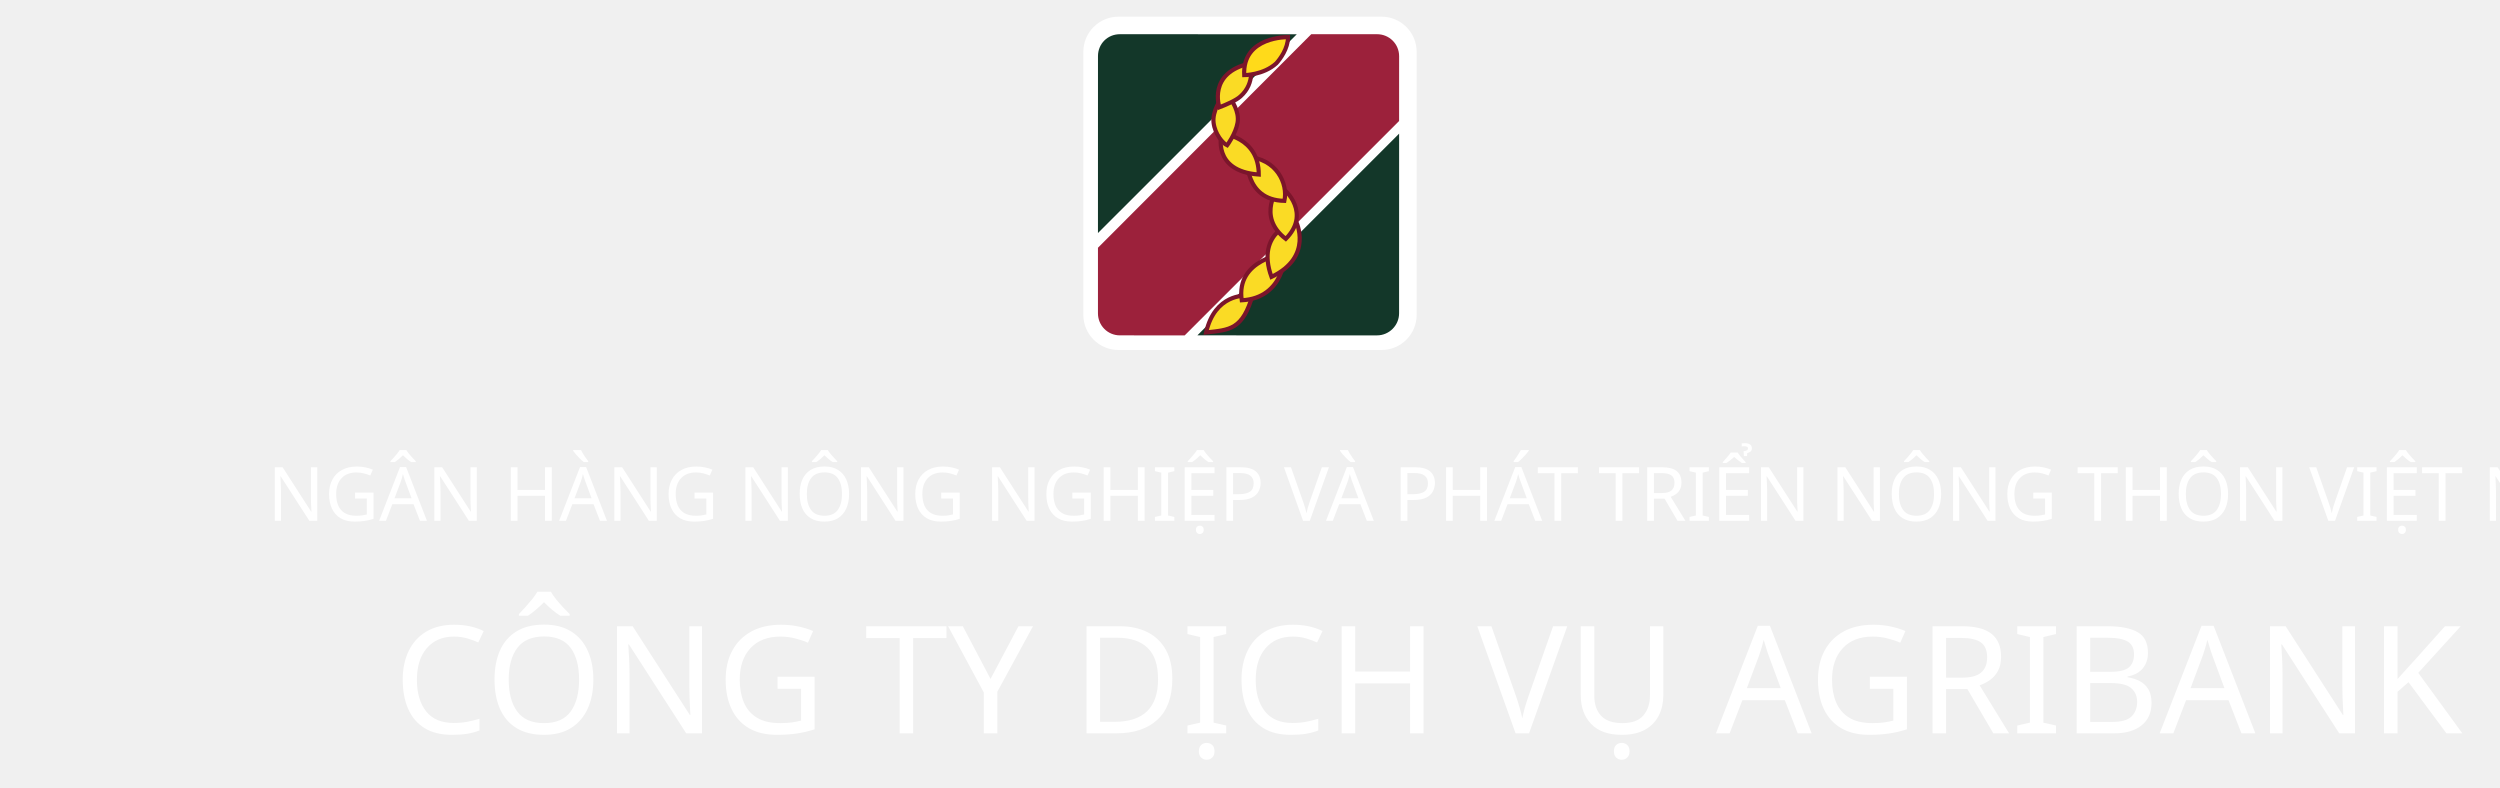
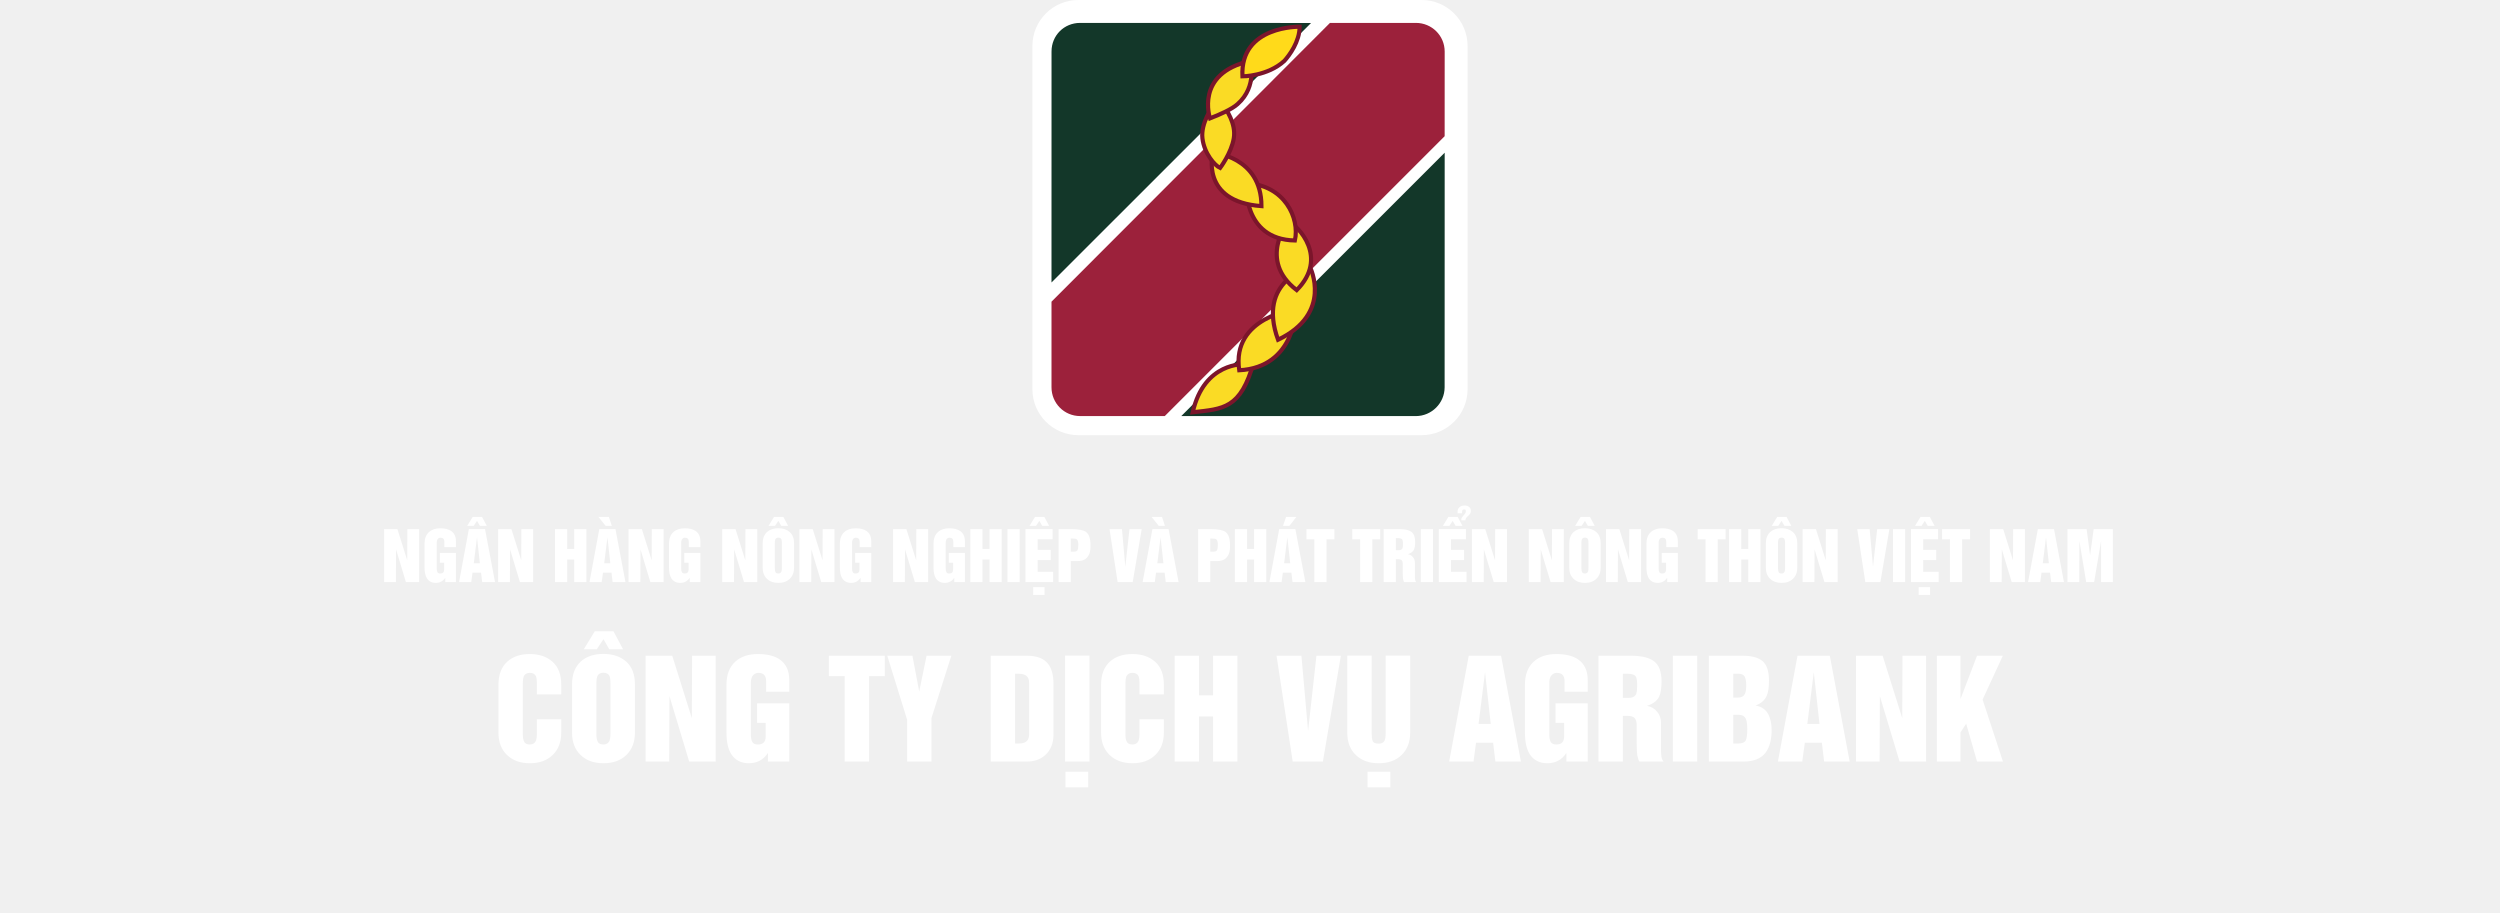
- <svg xmlns="http://www.w3.org/2000/svg" width="600px" height="189px" viewBox="0 0 600 189" version="1.1">
+ <svg xmlns="http://www.w3.org/2000/svg" width="600px" height="219px" viewBox="0 0 600 219" version="1.1">
  <defs />
  <g id="Page-1" stroke="none" stroke-width="1" fill="none" fill-rule="evenodd">
    <g id="Artboard-1">
-       <g id="logo" transform="translate(260, 4)">
-         <path d="M71.549,80 L8.451,80 C3.783,80 0,76.217 0,71.55 L0,8.453 C0,3.783 3.783,0 8.451,0 L71.549,0 C76.217,0 80,3.783 80,8.453 L80,71.55 C80,76.217 76.217,80 71.549,80 L71.549,80 Z" id="Fill-1" fill="#FFFFFF" />
-         <path d="M27.368,76.487 L70.48,76.491 C73.386,76.491 75.779,74.104 75.779,71.198 L75.789,28.07 L27.368,76.487" id="Fill-3" fill="#133729" />
-         <path d="M70.505,4.211 L54.701,4.211 L3.509,55.459 L3.509,71.197 C3.509,74.104 5.825,76.487 8.785,76.487 L24.332,76.491 L75.783,25.039 L75.789,9.49 C75.789,6.533 73.4,4.211 70.505,4.211 Z" id="Fill-4" fill="#9C213B" />
-         <path d="M8.769,4.211 C5.826,4.211 3.515,6.514 3.515,9.459 L3.509,51.93 L51.228,4.223 L8.769,4.211" id="Fill-5" fill="#133729" />
-         <path d="M29.474,75.789 C35.087,75.15 38.28,75.222 40.702,66.524 C40.635,65.048 38.978,66.962 38.978,66.962 C38.978,66.962 31.567,66.479 29.474,75.789 L29.474,75.789 Z" id="Fill-6" stroke="#7B152B" fill="#FADB25" />
-         <path d="M48.421,56.842 C48.421,56.842 48.373,67.524 38.02,68.07 C36.553,58.232 48.421,56.842 48.421,56.842 L48.421,56.842 Z" id="Fill-8" stroke="#7B152B" fill="#FADB25" />
-         <path d="M51.042,49.123 C51.042,49.123 41.179,51.502 45.155,62.456 C55.304,57.617 51.042,49.123 51.042,49.123 L51.042,49.123 Z" id="Fill-10" stroke="#7B152B" fill="#FADB25" />
-         <path d="M47.013,40.702 C47.013,40.702 41.369,47.819 48.584,53.333 C54.524,47.369 48.861,41.473 47.013,40.702 L47.013,40.702 Z" id="Fill-12" stroke="#7B152B" fill="#FADB25" />
-         <path d="M39.314,33.684 C39.314,33.684 38.512,44.013 48.252,44.211 C49.171,40.09 46.36,33.998 39.314,33.684 L39.314,33.684 Z" id="Fill-14" stroke="#7B152B" fill="#FADB25" />
-         <path d="M42.105,37.893 C30.742,37.062 33.172,28.075 33.172,28.075 C33.172,28.075 42.105,28.726 42.105,37.893 Z" id="Fill-16" stroke="#7B152B" fill="#FADB25" />
-         <path d="M31.254,25.427 C31.591,28.247 33.527,30.432 34.505,30.877 C34.505,30.877 36.57,28.134 37.02,25.427 C37.471,22.719 35.634,20.15 34.995,19.179 C34.355,18.208 33.156,19.561 33.156,19.561 C33.156,19.561 30.918,22.607 31.254,25.427 Z" id="Fill-18" stroke="#7B152B" fill="#FADB25" />
-         <path d="M40.012,11.228 C40.012,11.228 41.456,15.812 37.719,19.132 C36.709,20.074 34.283,21.134 32.647,21.754 C32.647,21.754 29.795,13.475 40.012,11.228 Z" id="Fill-20" stroke="#7B152B" fill="#FADB25" />
-         <path d="M49.123,4.913 C49.123,4.913 38.148,4.669 38.611,14.035 C38.611,14.035 43.206,14.035 46.312,11.197 C47.227,10.19 49.129,7.645 49.123,4.913 L49.123,4.913 Z" id="Fill-22" stroke="#7B152B" fill="#FFDA1A" />
+       <g id="logo" transform="translate(247.7789, 0)">
+         <path d="M93.41,104.442 L11.033,104.442 C4.939,104.442 0,99.503 0,93.41 L0,11.035 C0,4.939 4.939,0 11.033,0 L93.41,0 C99.503,0 104.442,4.939 104.442,11.035 L104.442,93.41 C104.442,99.503 99.503,104.442 93.41,104.442 L93.41,104.442 L93.41,104.442 Z" id="Fill-1" fill="#FFFFFF" />
+         <path d="M35.73,99.856 L92.014,99.861 C95.808,99.861 98.931,96.744 98.931,92.95 L98.945,36.646 L35.73,99.856" id="Fill-3" fill="#133729" />
+         <path d="M92.046,5.497 L71.414,5.497 L4.581,72.404 L4.581,92.949 C4.581,96.745 7.605,99.856 11.469,99.856 L31.765,99.861 L98.937,32.689 L98.945,12.389 C98.945,8.529 95.826,5.497 92.046,5.497 L92.046,5.497 Z" id="Fill-4" fill="#9C213B" />
+         <path d="M11.448,5.497 C7.606,5.497 4.589,8.504 4.589,12.349 L4.581,67.796 L66.88,5.514 L11.448,5.497" id="Fill-5" fill="#133729" />
+         <path d="M38.479,98.945 C45.807,98.111 49.976,98.205 53.137,86.848 C53.05,84.922 50.886,87.42 50.886,87.42 C50.886,87.42 41.212,86.79 38.479,98.945 L38.479,98.945 L38.479,98.945 Z" id="Fill-6" stroke="#7B152B" fill="#FADB25" />
+         <path d="M63.215,74.209 C63.215,74.209 63.152,88.154 49.637,88.867 C47.721,76.023 63.215,74.209 63.215,74.209 L63.215,74.209 L63.215,74.209 Z" id="Fill-8" stroke="#7B152B" fill="#FADB25" />
+         <path d="M66.636,64.131 C66.636,64.131 53.76,67.238 58.951,81.538 C72.2,75.22 66.636,64.131 66.636,64.131 L66.636,64.131 L66.636,64.131 Z" id="Fill-10" stroke="#7B152B" fill="#FADB25" />
+         <path d="M61.377,53.137 C61.377,53.137 54.008,62.429 63.428,69.628 C71.183,61.842 63.789,54.144 61.377,53.137 L61.377,53.137 L61.377,53.137 Z" id="Fill-12" stroke="#7B152B" fill="#FADB25" />
+         <path d="M51.326,43.976 C51.326,43.976 50.279,57.46 62.995,57.718 C64.193,52.338 60.524,44.386 51.326,43.976 L51.326,43.976 L51.326,43.976 Z" id="Fill-14" stroke="#7B152B" fill="#FADB25" />
+         <path d="M54.97,49.471 C40.135,48.385 43.306,36.652 43.306,36.652 C43.306,36.652 54.97,37.502 54.97,49.471 L54.97,49.471 Z" id="Fill-16" stroke="#7B152B" fill="#FADB25" />
+         <path d="M40.804,33.195 C41.242,36.877 43.771,39.73 45.048,40.311 C45.048,40.311 47.743,36.73 48.331,33.195 C48.919,29.661 46.522,26.307 45.686,25.039 C44.851,23.771 43.286,25.538 43.286,25.538 C43.286,25.538 40.365,29.514 40.804,33.195 L40.804,33.195 Z" id="Fill-18" stroke="#7B152B" fill="#FADB25" />
+         <path d="M52.237,14.659 C52.237,14.659 54.122,20.644 49.243,24.978 C47.924,26.207 44.758,27.591 42.621,28.401 C42.621,28.401 38.898,17.592 52.237,14.659 L52.237,14.659 Z" id="Fill-20" stroke="#7B152B" fill="#FADB25" />
+         <path d="M64.131,6.414 C64.131,6.414 49.803,6.096 50.407,18.323 C50.407,18.323 56.407,18.323 60.461,14.618 C61.656,13.303 64.14,9.981 64.131,6.414 L64.131,6.414 L64.131,6.414 Z" id="Fill-22" stroke="#7B152B" fill="#FFDA1A" />
      </g>
-       <text id="công-ty-dịch-vụ-agri" font-family="UTM HelvetIns" font-size="36" font-weight="normal" fill="#FFFFFF">
-         <tspan x="94.45" y="176">CÔNG TY DỊCH VỤ AGRIBANK</tspan>
-       </text>
-       <text id="ngân-hàng-nông-nghiệ-copy" font-family="UTM HelvetIns" font-size="18" font-weight="normal" fill="#FFFFFF">
-         <tspan x="64.203" y="125">NGÂN HÀNG NÔNG NGHIỆP VÀ PHÁT TRIỂN NÔNG THÔN VIỆT NAM</tspan>
-       </text>
+       <path d="M119.63,175.838 L119.63,164.309 C119.63,161.91 120.338,160.068 121.756,158.786 C123.09,157.575 124.895,156.97 127.171,156.97 C129.416,156.97 131.236,157.596 132.633,158.848 C134.008,160.089 134.696,161.91 134.696,164.309 L134.696,166.652 L128.847,166.652 L128.847,163.797 C128.847,163.187 128.785,162.701 128.66,162.339 C128.402,161.77 127.905,161.485 127.171,161.485 C126.467,161.485 125.976,161.76 125.697,162.308 C125.552,162.753 125.48,163.249 125.48,163.797 L125.48,176.35 C125.48,177.116 125.609,177.71 125.867,178.134 C126.116,178.496 126.55,178.678 127.171,178.678 C127.864,178.678 128.35,178.378 128.629,177.778 C128.774,177.333 128.847,176.857 128.847,176.35 L128.847,172.626 L134.696,172.626 L134.696,175.838 C134.696,178.083 134.019,179.862 132.664,181.176 C131.309,182.51 129.478,183.177 127.171,183.177 C124.874,183.177 123.049,182.52 121.694,181.207 C120.318,179.893 119.63,178.103 119.63,175.838 L119.63,175.838 Z M137.288,164.278 C137.288,161.878 137.996,160.032 139.413,158.739 C140.748,157.539 142.553,156.939 144.828,156.939 C147.073,156.939 148.894,157.555 150.29,158.786 C151.687,160.027 152.385,161.858 152.385,164.278 L152.385,175.838 C152.385,178.062 151.707,179.841 150.352,181.176 C148.997,182.51 147.156,183.177 144.828,183.177 C142.532,183.177 140.706,182.52 139.351,181.207 C137.975,179.893 137.288,178.103 137.288,175.838 L137.288,164.278 Z M140.111,155.822 L142.749,151.508 L147.233,151.508 L149.53,155.822 L146.225,155.822 L144.828,153.401 L143.23,155.822 L140.111,155.822 Z M143.137,176.35 C143.137,177.116 143.266,177.71 143.525,178.134 C143.773,178.496 144.208,178.678 144.828,178.678 C145.522,178.678 146.008,178.378 146.287,177.778 C146.432,177.333 146.504,176.857 146.504,176.35 L146.504,163.766 C146.504,163.156 146.442,162.67 146.318,162.308 C146.059,161.739 145.563,161.454 144.828,161.454 C144.125,161.454 143.634,161.728 143.354,162.277 C143.21,162.722 143.137,163.218 143.137,163.766 L143.137,176.35 Z M154.945,182.774 L154.945,157.374 L161.338,157.374 L166.039,172.347 L166.101,157.374 L171.765,157.374 L171.765,182.774 L165.403,182.774 L160.671,167.071 L160.609,182.774 L154.945,182.774 Z M174.356,175.838 L174.356,164.309 C174.356,161.91 175.065,160.068 176.482,158.786 C177.816,157.575 179.621,156.97 181.897,156.97 C184.142,156.97 185.89,157.405 187.141,158.274 C188.662,159.329 189.422,160.968 189.422,163.192 L189.422,166.016 L183.868,166.016 L183.868,163.487 C183.868,162.153 183.252,161.485 182.021,161.485 C181.4,161.485 180.904,161.77 180.532,162.339 C180.314,162.804 180.206,163.29 180.206,163.797 L180.206,176.35 C180.206,177.116 180.335,177.71 180.594,178.134 C180.842,178.496 181.276,178.678 181.897,178.678 C183.138,178.678 183.759,178.041 183.759,176.769 L183.759,173.495 L181.695,173.495 L181.695,168.794 L189.422,168.794 L189.422,182.774 L184.302,182.774 L184.302,180.71 C183.226,182.355 181.7,183.177 179.725,183.177 C177.842,183.177 176.425,182.438 175.473,180.958 C174.728,179.727 174.356,178.021 174.356,175.838 L174.356,175.838 Z M198.934,162.277 L198.934,157.374 L212.356,157.374 L212.356,162.277 L208.57,162.277 L208.57,182.774 L202.72,182.774 L202.72,162.277 L198.934,162.277 Z M217.709,172.735 L212.945,157.374 L218.981,157.374 L220.61,165.954 L222.379,157.374 L228.322,157.374 L223.558,172.316 L223.558,182.774 L217.709,182.774 L217.709,172.735 Z M243.621,161.703 L243.621,178.445 L244.536,178.445 C246.171,178.445 246.988,177.726 246.988,176.288 L246.988,163.859 C246.988,162.422 246.171,161.703 244.536,161.703 L243.621,161.703 Z M237.771,182.774 L237.771,157.374 L246.476,157.374 C248.834,157.374 250.521,158.02 251.534,159.313 C252.403,160.42 252.838,162.044 252.838,164.185 L252.838,176.257 C252.838,178.378 252.17,180.038 250.836,181.238 C249.688,182.262 248.234,182.774 246.476,182.774 L237.771,182.774 Z M255.615,157.343 L261.465,157.343 L261.465,182.774 L255.615,182.774 L255.615,157.343 Z M255.708,185.21 L261.17,185.21 L261.17,188.965 L255.708,188.965 L255.708,185.21 Z M264.258,175.838 L264.258,164.309 C264.258,161.91 264.966,160.068 266.383,158.786 C267.718,157.575 269.523,156.97 271.799,156.97 C274.043,156.97 275.864,157.596 277.26,158.848 C278.636,160.089 279.324,161.91 279.324,164.309 L279.324,166.652 L273.474,166.652 L273.474,163.797 C273.474,163.187 273.412,162.701 273.288,162.339 C273.03,161.77 272.533,161.485 271.799,161.485 C271.095,161.485 270.604,161.76 270.325,162.308 C270.18,162.753 270.107,163.249 270.107,163.797 L270.107,176.35 C270.107,177.116 270.237,177.71 270.495,178.134 C270.744,178.496 271.178,178.678 271.799,178.678 C272.492,178.678 272.978,178.378 273.257,177.778 C273.402,177.333 273.474,176.857 273.474,176.35 L273.474,172.626 L279.324,172.626 L279.324,175.838 C279.324,178.083 278.647,179.862 277.291,181.176 C275.936,182.51 274.105,183.177 271.799,183.177 C269.502,183.177 267.676,182.52 266.321,181.207 C264.946,179.893 264.258,178.103 264.258,175.838 L264.258,175.838 Z M281.915,182.774 L281.915,157.374 L287.765,157.374 L287.765,166.885 L291.132,166.885 L291.132,157.374 L296.982,157.374 L296.982,182.774 L291.132,182.774 L291.132,171.959 L287.765,171.959 L287.765,182.774 L281.915,182.774 Z M310.248,182.774 L306.369,157.374 L312.343,157.374 L313.941,175.435 L315.943,157.374 L321.808,157.374 L317.494,182.774 L310.248,182.774 Z M323.344,157.343 L329.194,157.343 L329.194,175.9 C329.194,176.79 329.276,177.436 329.442,177.84 C329.597,178.264 330.078,178.476 330.885,178.476 C331.433,178.476 331.857,178.31 332.157,177.979 C332.426,177.659 332.561,176.966 332.561,175.9 L332.561,157.343 L338.441,157.343 L338.441,175.838 C338.441,178.062 337.764,179.841 336.409,181.176 C335.054,182.51 333.212,183.177 330.885,183.177 C328.588,183.177 326.763,182.52 325.408,181.207 C324.032,179.893 323.344,178.103 323.344,175.838 L323.344,157.343 Z M328.216,185.21 L333.678,185.21 L333.678,188.965 L328.216,188.965 L328.216,185.21 Z M347.798,182.774 L352.499,157.374 L360.257,157.374 L365.021,182.774 L358.892,182.774 L358.349,178.259 L354.252,178.259 L353.647,182.774 L347.798,182.774 Z M354.858,173.743 L357.775,173.743 L356.409,161.315 L354.858,173.743 Z M365.983,175.838 L365.983,164.309 C365.983,161.91 366.691,160.068 368.109,158.786 C369.443,157.575 371.248,156.97 373.524,156.97 C375.768,156.97 377.517,157.405 378.768,158.274 C380.289,159.329 381.049,160.968 381.049,163.192 L381.049,166.016 L375.494,166.016 L375.494,163.487 C375.494,162.153 374.879,161.485 373.648,161.485 C373.027,161.485 372.531,161.77 372.158,162.339 C371.941,162.804 371.832,163.29 371.832,163.797 L371.832,176.35 C371.832,177.116 371.962,177.71 372.22,178.134 C372.469,178.496 372.903,178.678 373.524,178.678 C374.765,178.678 375.386,178.041 375.386,176.769 L375.386,173.495 L373.322,173.495 L373.322,168.794 L381.049,168.794 L381.049,182.774 L375.929,182.774 L375.929,180.71 C374.853,182.355 373.327,183.177 371.351,183.177 C369.469,183.177 368.052,182.438 367.1,180.958 C366.355,179.727 365.983,178.021 365.983,175.838 L365.983,175.838 Z M383.64,182.774 L383.64,157.374 L391.368,157.374 C393.974,157.374 395.857,157.829 397.015,158.739 C398.184,159.66 398.769,161.253 398.769,163.518 C398.769,165.142 398.577,166.368 398.195,167.195 C397.688,168.22 396.705,168.954 395.247,169.399 C396.302,169.585 397.124,170.061 397.714,170.826 C398.334,171.54 398.645,172.43 398.645,173.495 L398.645,177.979 L398.645,179.779 L398.645,180.477 C398.645,180.715 398.665,180.958 398.707,181.207 C398.707,181.827 398.888,182.35 399.25,182.774 L393.462,182.774 C393.276,182.557 393.105,182.055 392.95,181.269 C392.867,180.596 392.826,179.965 392.826,179.376 C392.805,178.776 392.795,178.31 392.795,177.979 L392.795,173.898 C392.795,173.205 392.624,172.678 392.283,172.316 C391.952,171.974 391.383,171.804 390.576,171.804 L389.49,171.804 L389.49,182.774 L383.64,182.774 Z M389.49,161.703 L389.49,167.49 L390.918,167.49 C391.766,167.49 392.35,167.201 392.671,166.621 L392.857,165.861 L392.919,164.496 C392.919,163.503 392.826,162.815 392.64,162.432 C392.34,161.946 391.673,161.703 390.638,161.703 L389.49,161.703 Z M401.484,182.774 L401.484,157.374 L407.334,157.374 L407.334,182.774 L401.484,182.774 Z M410.127,182.774 L410.127,157.374 L418.226,157.374 C420.43,157.374 422.043,157.818 423.067,158.708 C424.06,159.618 424.557,161.165 424.557,163.347 C424.557,164.982 424.376,166.192 424.014,166.978 C423.569,168.033 422.679,168.814 421.345,169.321 C422.721,169.58 423.706,170.229 424.301,171.268 C424.896,172.308 425.193,173.63 425.193,175.233 C425.193,177.509 424.717,179.298 423.766,180.602 C422.679,182.05 420.9,182.774 418.428,182.774 L410.127,182.774 Z M415.976,171.556 L415.976,178.445 L417.187,178.445 C418.056,178.445 418.64,178.222 418.94,177.778 C419.209,177.291 419.343,176.36 419.343,174.985 C419.343,173.878 419.24,173.081 419.033,172.595 C418.733,171.902 418.159,171.556 417.311,171.556 L415.976,171.556 Z M415.976,161.703 L415.976,167.428 L417.063,167.428 C417.89,167.428 418.459,167.139 418.769,166.559 C418.987,166.094 419.095,165.396 419.095,164.465 C419.095,163.513 418.968,162.815 418.715,162.37 C418.462,161.925 417.983,161.703 417.28,161.703 L415.976,161.703 Z M426.698,182.774 L431.4,157.374 L439.158,157.374 L443.921,182.774 L437.792,182.774 L437.249,178.259 L433.153,178.259 L432.548,182.774 L426.698,182.774 Z M433.758,173.743 L436.675,173.743 L435.31,161.315 L433.758,173.743 Z M445.442,182.774 L445.442,157.374 L451.835,157.374 L456.536,172.347 L456.598,157.374 L462.262,157.374 L462.262,182.774 L455.9,182.774 L451.167,167.071 L451.105,182.774 L445.442,182.774 Z M464.853,182.774 L464.853,157.374 L470.516,157.374 L470.516,167.77 L474.489,157.374 L480.68,157.374 L475.823,167.894 L480.711,182.774 L474.489,182.774 L471.882,173.681 L470.516,175.776 L470.516,182.774 L464.853,182.774 Z" id="CÔNG-TY-DỊCH-VỤ-AGRIBANK" fill="#FFFFFF" />
+       <path d="M92.186,139.691 L92.186,126.991 L95.382,126.991 L97.733,134.478 L97.764,126.991 L100.596,126.991 L100.596,139.691 L97.415,139.691 L95.049,131.84 L95.018,139.691 L92.186,139.691 Z M101.891,136.224 L101.891,130.459 C101.891,129.259 102.246,128.339 102.954,127.697 C103.621,127.092 104.524,126.79 105.662,126.79 C106.784,126.79 107.658,127.007 108.284,127.441 C109.044,127.969 109.424,128.789 109.424,129.901 L109.424,131.313 L106.647,131.313 L106.647,130.048 C106.647,129.381 106.339,129.047 105.724,129.047 C105.413,129.047 105.165,129.189 104.979,129.474 C104.87,129.707 104.816,129.95 104.816,130.203 L104.816,136.48 C104.816,136.862 104.881,137.16 105.01,137.372 C105.134,137.553 105.351,137.643 105.662,137.643 C106.282,137.643 106.593,137.325 106.593,136.689 L106.593,135.052 L105.561,135.052 L105.561,132.701 L109.424,132.701 L109.424,139.691 L106.864,139.691 L106.864,138.66 C106.326,139.482 105.563,139.893 104.576,139.893 C103.634,139.893 102.926,139.523 102.45,138.784 C102.077,138.168 101.891,137.315 101.891,136.224 L101.891,136.224 Z M112.528,126.976 L116.407,126.976 L118.804,139.691 L115.724,139.691 L115.453,137.434 L113.404,137.434 L113.102,139.691 L110.177,139.691 L112.528,126.976 Z M112.132,126.215 L113.451,124.059 L115.693,124.059 L116.834,126.215 L115.181,126.215 L114.483,125.005 L113.691,126.215 L112.132,126.215 Z M113.707,135.176 L115.166,135.176 L114.483,128.946 L113.707,135.176 Z M119.549,139.691 L119.549,126.991 L122.745,126.991 L125.096,134.478 L125.127,126.991 L127.959,126.991 L127.959,139.691 L124.778,139.691 L122.412,131.84 L122.381,139.691 L119.549,139.691 Z M133.196,139.691 L133.196,126.991 L136.12,126.991 L136.12,131.747 L137.804,131.747 L137.804,126.991 L140.729,126.991 L140.729,139.691 L137.804,139.691 L137.804,134.284 L136.12,134.284 L136.12,139.691 L133.196,139.691 Z M143.832,126.976 L147.711,126.976 L150.108,139.691 L147.028,139.691 L146.757,137.434 L144.709,137.434 L144.406,139.691 L141.481,139.691 L143.832,126.976 Z M146.136,124.059 L146.834,126.215 L145.36,126.215 L143.63,124.059 L146.136,124.059 Z M145.011,135.176 L146.47,135.176 L145.787,128.946 L145.011,135.176 Z M150.853,139.691 L150.853,126.991 L154.049,126.991 L156.4,134.478 L156.431,126.991 L159.263,126.991 L159.263,139.691 L156.082,139.691 L153.716,131.84 L153.685,139.691 L150.853,139.691 Z M160.559,136.224 L160.559,130.459 C160.559,129.259 160.913,128.339 161.621,127.697 C162.289,127.092 163.191,126.79 164.329,126.79 C165.451,126.79 166.325,127.007 166.951,127.441 C167.712,127.969 168.092,128.789 168.092,129.901 L168.092,131.313 L165.314,131.313 L165.314,130.048 C165.314,129.381 165.007,129.047 164.391,129.047 C164.081,129.047 163.833,129.189 163.646,129.474 C163.538,129.707 163.483,129.95 163.483,130.203 L163.483,136.48 C163.483,136.862 163.548,137.16 163.677,137.372 C163.801,137.553 164.019,137.643 164.329,137.643 C164.95,137.643 165.26,137.325 165.26,136.689 L165.26,135.052 L164.228,135.052 L164.228,132.701 L168.092,132.701 L168.092,139.691 L165.532,139.691 L165.532,138.66 C164.994,139.482 164.231,139.893 163.243,139.893 C162.302,139.893 161.593,139.523 161.117,138.784 C160.745,138.168 160.559,137.315 160.559,136.224 L160.559,136.224 Z M173.329,139.691 L173.329,126.991 L176.525,126.991 L178.876,134.478 L178.907,126.991 L181.738,126.991 L181.738,139.691 L178.558,139.691 L176.191,131.84 L176.16,139.691 L173.329,139.691 Z M183.034,130.444 C183.034,129.244 183.388,128.321 184.097,127.674 C184.764,127.074 185.667,126.774 186.804,126.774 C187.927,126.774 188.837,127.082 189.535,127.697 C190.234,128.318 190.583,129.233 190.583,130.444 L190.583,136.224 C190.583,137.336 190.244,138.225 189.566,138.892 C188.889,139.56 187.968,139.893 186.804,139.893 C185.656,139.893 184.743,139.565 184.066,138.908 C183.378,138.251 183.034,137.356 183.034,136.224 L183.034,130.444 Z M184.446,126.215 L185.765,124.059 L188.007,124.059 L189.155,126.215 L187.503,126.215 L186.804,125.005 L186.005,126.215 L184.446,126.215 Z M185.959,136.48 C185.959,136.862 186.023,137.16 186.153,137.372 C186.277,137.553 186.494,137.643 186.804,137.643 C187.151,137.643 187.394,137.493 187.534,137.193 C187.606,136.971 187.642,136.733 187.642,136.48 L187.642,130.188 C187.642,129.883 187.611,129.639 187.549,129.458 C187.42,129.174 187.172,129.032 186.804,129.032 C186.453,129.032 186.207,129.169 186.067,129.443 C185.995,129.665 185.959,129.914 185.959,130.188 L185.959,136.48 Z M191.863,139.691 L191.863,126.991 L195.059,126.991 L197.41,134.478 L197.441,126.991 L200.273,126.991 L200.273,139.691 L197.092,139.691 L194.726,131.84 L194.695,139.691 L191.863,139.691 Z M201.568,136.224 L201.568,130.459 C201.568,129.259 201.923,128.339 202.631,127.697 C203.298,127.092 204.201,126.79 205.339,126.79 C206.461,126.79 207.335,127.007 207.961,127.441 C208.721,127.969 209.101,128.789 209.101,129.901 L209.101,131.313 L206.324,131.313 L206.324,130.048 C206.324,129.381 206.016,129.047 205.401,129.047 C205.09,129.047 204.842,129.189 204.656,129.474 C204.547,129.707 204.493,129.95 204.493,130.203 L204.493,136.48 C204.493,136.862 204.558,137.16 204.687,137.372 C204.811,137.553 205.028,137.643 205.339,137.643 C205.959,137.643 206.27,137.325 206.27,136.689 L206.27,135.052 L205.238,135.052 L205.238,132.701 L209.101,132.701 L209.101,139.691 L206.541,139.691 L206.541,138.66 C206.003,139.482 205.24,139.893 204.253,139.893 C203.311,139.893 202.603,139.523 202.127,138.784 C201.754,138.168 201.568,137.315 201.568,136.224 L201.568,136.224 Z M214.338,139.691 L214.338,126.991 L217.535,126.991 L219.885,134.478 L219.916,126.991 L222.748,126.991 L222.748,139.691 L219.567,139.691 L217.201,131.84 L217.17,139.691 L214.338,139.691 Z M224.044,136.224 L224.044,130.459 C224.044,129.259 224.398,128.339 225.107,127.697 C225.774,127.092 226.676,126.79 227.814,126.79 C228.936,126.79 229.811,127.007 230.436,127.441 C231.197,127.969 231.577,128.789 231.577,129.901 L231.577,131.313 L228.799,131.313 L228.799,130.048 C228.799,129.381 228.492,129.047 227.876,129.047 C227.566,129.047 227.318,129.189 227.131,129.474 C227.023,129.707 226.968,129.95 226.968,130.203 L226.968,136.48 C226.968,136.862 227.033,137.16 227.162,137.372 C227.287,137.553 227.504,137.643 227.814,137.643 C228.435,137.643 228.745,137.325 228.745,136.689 L228.745,135.052 L227.713,135.052 L227.713,132.701 L231.577,132.701 L231.577,139.691 L229.017,139.691 L229.017,138.66 C228.479,139.482 227.716,139.893 226.728,139.893 C225.787,139.893 225.078,139.523 224.602,138.784 C224.23,138.168 224.044,137.315 224.044,136.224 L224.044,136.224 Z M232.872,139.691 L232.872,126.991 L235.797,126.991 L235.797,131.747 L237.481,131.747 L237.481,126.991 L240.406,126.991 L240.406,139.691 L237.481,139.691 L237.481,134.284 L235.797,134.284 L235.797,139.691 L232.872,139.691 Z M241.794,139.691 L241.794,126.991 L244.719,126.991 L244.719,139.691 L241.794,139.691 Z M246.116,126.976 L252.617,126.976 L252.617,129.427 L249.04,129.427 L249.04,131.964 L252.175,131.964 L252.175,134.416 L249.04,134.416 L249.04,137.24 L252.757,137.24 L252.757,139.691 L246.116,139.691 L246.116,126.976 Z M247.085,126.215 L248.404,124.059 L250.646,124.059 L251.787,126.215 L250.134,126.215 L249.436,125.005 L248.645,126.215 L247.085,126.215 Z M247.962,140.909 L250.693,140.909 L250.693,142.787 L247.962,142.787 L247.962,140.909 Z M256.985,129.249 L256.985,132.399 L257.714,132.399 C258.138,132.399 258.43,132.288 258.591,132.065 C258.73,131.812 258.8,131.388 258.8,130.793 C258.8,130.095 258.676,129.645 258.428,129.443 C258.273,129.314 257.903,129.249 257.318,129.249 L256.985,129.249 Z M254.06,139.691 L254.06,126.991 L257.194,126.991 C258.875,126.991 260.029,127.219 260.654,127.674 C261.363,128.207 261.717,129.267 261.717,130.855 C261.717,131.289 261.712,131.587 261.702,131.747 C261.681,131.918 261.64,132.161 261.578,132.476 C261.516,132.802 261.379,133.125 261.166,133.446 C260.665,134.253 259.822,134.656 258.637,134.656 L256.985,134.656 L256.985,139.691 L254.06,139.691 Z M268.226,139.691 L266.287,126.991 L269.274,126.991 L270.073,136.022 L271.074,126.991 L274.006,126.991 L271.849,139.691 L268.226,139.691 Z M276.582,126.976 L280.461,126.976 L282.858,139.691 L279.778,139.691 L279.507,137.434 L277.459,137.434 L277.156,139.691 L274.231,139.691 L276.582,126.976 Z M278.886,124.059 L279.584,126.215 L278.11,126.215 L276.38,124.059 L278.886,124.059 Z M277.761,135.176 L279.22,135.176 L278.537,128.946 L277.761,135.176 Z M290.469,129.249 L290.469,132.399 L291.198,132.399 C291.622,132.399 291.915,132.288 292.075,132.065 C292.215,131.812 292.285,131.388 292.285,130.793 C292.285,130.095 292.16,129.645 291.912,129.443 C291.757,129.314 291.387,129.249 290.803,129.249 L290.469,129.249 Z M287.544,139.691 L287.544,126.991 L290.679,126.991 C292.36,126.991 293.513,127.219 294.139,127.674 C294.847,128.207 295.202,129.267 295.202,130.855 C295.202,131.289 295.196,131.587 295.186,131.747 C295.165,131.918 295.124,132.161 295.062,132.476 C295,132.802 294.863,133.125 294.651,133.446 C294.149,134.253 293.306,134.656 292.122,134.656 L290.469,134.656 L290.469,139.691 L287.544,139.691 Z M296.373,139.691 L296.373,126.991 L299.298,126.991 L299.298,131.747 L300.981,131.747 L300.981,126.991 L303.906,126.991 L303.906,139.691 L300.981,139.691 L300.981,134.284 L299.298,134.284 L299.298,139.691 L296.373,139.691 Z M307.01,126.976 L310.889,126.976 L313.286,139.691 L310.206,139.691 L309.934,137.434 L307.886,137.434 L307.584,139.691 L304.659,139.691 L307.01,126.976 Z M308.662,124.059 L311.129,124.059 L309.446,126.215 L307.917,126.215 L308.662,124.059 Z M308.189,135.176 L309.647,135.176 L308.965,128.946 L308.189,135.176 Z M313.55,129.443 L313.55,126.991 L320.26,126.991 L320.26,129.443 L318.367,129.443 L318.367,139.691 L315.443,139.691 L315.443,129.443 L313.55,129.443 Z M324.543,129.443 L324.543,126.991 L331.254,126.991 L331.254,129.443 L329.361,129.443 L329.361,139.691 L326.436,139.691 L326.436,129.443 L324.543,129.443 Z M332.076,139.691 L332.076,126.991 L335.94,126.991 C337.243,126.991 338.184,127.219 338.764,127.674 C339.348,128.134 339.64,128.931 339.64,130.064 C339.64,130.876 339.545,131.488 339.353,131.902 C339.1,132.414 338.609,132.781 337.879,133.004 C338.407,133.097 338.818,133.335 339.113,133.718 C339.423,134.075 339.578,134.519 339.578,135.052 L339.578,137.294 L339.578,138.194 L339.578,138.543 C339.578,138.662 339.589,138.784 339.609,138.908 C339.609,139.218 339.7,139.479 339.881,139.691 L336.987,139.691 C336.894,139.583 336.809,139.332 336.731,138.939 C336.69,138.603 336.669,138.287 336.669,137.992 C336.659,137.692 336.653,137.46 336.653,137.294 L336.653,135.254 C336.653,134.907 336.568,134.643 336.397,134.462 C336.232,134.292 335.947,134.206 335.544,134.206 L335.001,134.206 L335.001,139.691 L332.076,139.691 Z M335.001,129.156 L335.001,132.05 L335.715,132.05 C336.139,132.05 336.431,131.905 336.591,131.615 L336.684,131.235 L336.716,130.552 C336.716,130.056 336.669,129.712 336.576,129.52 C336.426,129.277 336.092,129.156 335.575,129.156 L335.001,129.156 Z M340.998,139.691 L340.998,126.991 L343.923,126.991 L343.923,139.691 L340.998,139.691 Z M345.319,126.976 L351.821,126.976 L351.821,129.427 L348.244,129.427 L348.244,131.964 L351.378,131.964 L351.378,134.416 L348.244,134.416 L348.244,137.24 L351.96,137.24 L351.96,139.691 L345.319,139.691 L345.319,126.976 Z M346.289,126.215 L347.608,124.059 L349.85,124.059 L350.991,126.215 L349.338,126.215 L348.64,125.005 L347.849,126.215 L346.289,126.215 Z M350.727,124.881 L350.727,124.563 C350.727,124.341 350.97,123.971 351.456,123.454 C351.559,123.345 351.644,123.227 351.708,123.101 C351.773,122.974 351.805,122.846 351.805,122.717 C351.805,122.551 351.779,122.435 351.728,122.367 C351.691,122.305 351.591,122.269 351.425,122.259 C351.073,122.259 350.897,122.44 350.897,122.802 L350.897,123.182 L349.819,123.182 L349.819,122.717 C349.819,122.37 349.951,122.06 350.215,121.786 C350.52,121.475 350.939,121.32 351.472,121.32 C351.927,121.32 352.297,121.431 352.581,121.654 C352.865,121.876 353.008,122.21 353.008,122.654 C353.008,123.058 352.79,123.441 352.356,123.803 C351.911,124.16 351.689,124.519 351.689,124.881 L350.727,124.881 Z M353.264,139.691 L353.264,126.991 L356.46,126.991 L358.811,134.478 L358.842,126.991 L361.674,126.991 L361.674,139.691 L358.493,139.691 L356.126,131.84 L356.095,139.691 L353.264,139.691 Z M366.91,139.691 L366.91,126.991 L370.107,126.991 L372.457,134.478 L372.488,126.991 L375.32,126.991 L375.32,139.691 L372.139,139.691 L369.773,131.84 L369.742,139.691 L366.91,139.691 Z M376.616,130.444 C376.616,129.244 376.97,128.321 377.679,127.674 C378.346,127.074 379.248,126.774 380.386,126.774 C381.509,126.774 382.419,127.082 383.117,127.697 C383.815,128.318 384.164,129.233 384.164,130.444 L384.164,136.224 C384.164,137.336 383.826,138.225 383.148,138.892 C382.471,139.56 381.55,139.893 380.386,139.893 C379.238,139.893 378.325,139.565 377.648,138.908 C376.96,138.251 376.616,137.356 376.616,136.224 L376.616,130.444 Z M378.028,126.215 L379.347,124.059 L381.589,124.059 L382.737,126.215 L381.084,126.215 L380.386,125.005 L379.587,126.215 L378.028,126.215 Z M379.541,136.48 C379.541,136.862 379.605,137.16 379.735,137.372 C379.859,137.553 380.076,137.643 380.386,137.643 C380.733,137.643 380.976,137.493 381.116,137.193 C381.188,136.971 381.224,136.733 381.224,136.48 L381.224,130.188 C381.224,129.883 381.193,129.639 381.131,129.458 C381.002,129.174 380.753,129.032 380.386,129.032 C380.035,129.032 379.789,129.169 379.649,129.443 C379.577,129.665 379.541,129.914 379.541,130.188 L379.541,136.48 Z M385.445,139.691 L385.445,126.991 L388.641,126.991 L390.992,134.478 L391.023,126.991 L393.854,126.991 L393.854,139.691 L390.674,139.691 L388.307,131.84 L388.276,139.691 L385.445,139.691 Z M395.15,136.224 L395.15,130.459 C395.15,129.259 395.504,128.339 396.213,127.697 C396.88,127.092 397.783,126.79 398.921,126.79 C400.043,126.79 400.917,127.007 401.543,127.441 C402.303,127.969 402.683,128.789 402.683,129.901 L402.683,131.313 L399.906,131.313 L399.906,130.048 C399.906,129.381 399.598,129.047 398.983,129.047 C398.672,129.047 398.424,129.189 398.238,129.474 C398.129,129.707 398.075,129.95 398.075,130.203 L398.075,136.48 C398.075,136.862 398.14,137.16 398.269,137.372 C398.393,137.553 398.61,137.643 398.921,137.643 C399.541,137.643 399.852,137.325 399.852,136.689 L399.852,135.052 L398.82,135.052 L398.82,132.701 L402.683,132.701 L402.683,139.691 L400.123,139.691 L400.123,138.66 C399.585,139.482 398.822,139.893 397.834,139.893 C396.893,139.893 396.184,139.523 395.709,138.784 C395.336,138.168 395.15,137.315 395.15,136.224 L395.15,136.224 Z M407.439,129.443 L407.439,126.991 L414.15,126.991 L414.15,129.443 L412.257,129.443 L412.257,139.691 L409.332,139.691 L409.332,129.443 L407.439,129.443 Z M414.972,139.691 L414.972,126.991 L417.897,126.991 L417.897,131.747 L419.581,131.747 L419.581,126.991 L422.505,126.991 L422.505,139.691 L419.581,139.691 L419.581,134.284 L417.897,134.284 L417.897,139.691 L414.972,139.691 Z M423.801,130.444 C423.801,129.244 424.155,128.321 424.864,127.674 C425.531,127.074 426.434,126.774 427.571,126.774 C428.694,126.774 429.604,127.082 430.302,127.697 C431.001,128.318 431.35,129.233 431.35,130.444 L431.35,136.224 C431.35,137.336 431.011,138.225 430.333,138.892 C429.656,139.56 428.735,139.893 427.571,139.893 C426.423,139.893 425.51,139.565 424.833,138.908 C424.145,138.251 423.801,137.356 423.801,136.224 L423.801,130.444 Z M425.213,126.215 L426.532,124.059 L428.774,124.059 L429.922,126.215 L428.27,126.215 L427.571,125.005 L426.772,126.215 L425.213,126.215 Z M426.726,136.48 C426.726,136.862 426.79,137.16 426.92,137.372 C427.044,137.553 427.261,137.643 427.571,137.643 C427.918,137.643 428.161,137.493 428.301,137.193 C428.373,136.971 428.409,136.733 428.409,136.48 L428.409,130.188 C428.409,129.883 428.378,129.639 428.316,129.458 C428.187,129.174 427.939,129.032 427.571,129.032 C427.22,129.032 426.974,129.169 426.834,129.443 C426.762,129.665 426.726,129.914 426.726,130.188 L426.726,136.48 Z M432.63,139.691 L432.63,126.991 L435.826,126.991 L438.177,134.478 L438.208,126.991 L441.04,126.991 L441.04,139.691 L437.859,139.691 L435.493,131.84 L435.461,139.691 L432.63,139.691 Z M447.673,139.691 L445.733,126.991 L448.72,126.991 L449.519,136.022 L450.52,126.991 L453.453,126.991 L451.296,139.691 L447.673,139.691 Z M454.314,139.691 L454.314,126.991 L457.239,126.991 L457.239,139.691 L454.314,139.691 Z M458.635,126.976 L465.136,126.976 L465.136,129.427 L461.56,129.427 L461.56,131.964 L464.694,131.964 L464.694,134.416 L461.56,134.416 L461.56,137.24 L465.276,137.24 L465.276,139.691 L458.635,139.691 L458.635,126.976 Z M459.605,126.215 L460.924,124.059 L463.166,124.059 L464.306,126.215 L462.654,126.215 L461.956,125.005 L461.164,126.215 L459.605,126.215 Z M460.482,140.909 L463.212,140.909 L463.212,142.787 L460.482,142.787 L460.482,140.909 Z M466.099,129.443 L466.099,126.991 L472.809,126.991 L472.809,129.443 L470.916,129.443 L470.916,139.691 L467.991,139.691 L467.991,129.443 L466.099,129.443 Z M477.573,139.691 L477.573,126.991 L480.769,126.991 L483.12,134.478 L483.151,126.991 L485.983,126.991 L485.983,139.691 L482.802,139.691 L480.436,131.84 L480.405,139.691 L477.573,139.691 Z M486.735,139.691 L489.086,126.991 L492.965,126.991 L495.347,139.691 L492.282,139.691 L492.011,137.434 L489.963,137.434 L489.66,139.691 L486.735,139.691 Z M490.265,135.176 L491.724,135.176 L491.041,128.962 L490.265,135.176 Z M496.185,139.691 L496.185,126.991 L500.793,126.991 L501.623,133.283 L502.477,126.991 L507.085,126.991 L507.085,139.691 L504.261,139.691 L504.261,129.823 L502.593,139.691 L500.684,139.691 L499.047,129.823 L499.016,139.691 L496.185,139.691 Z" id="NGÂN-HÀNG-NÔNG-NGHIỆP-VÀ-PHÁT-TRIỂN-NÔNG-THÔN-VIỆT-NAM" fill="#FFFFFF" />
    </g>
  </g>
</svg>
